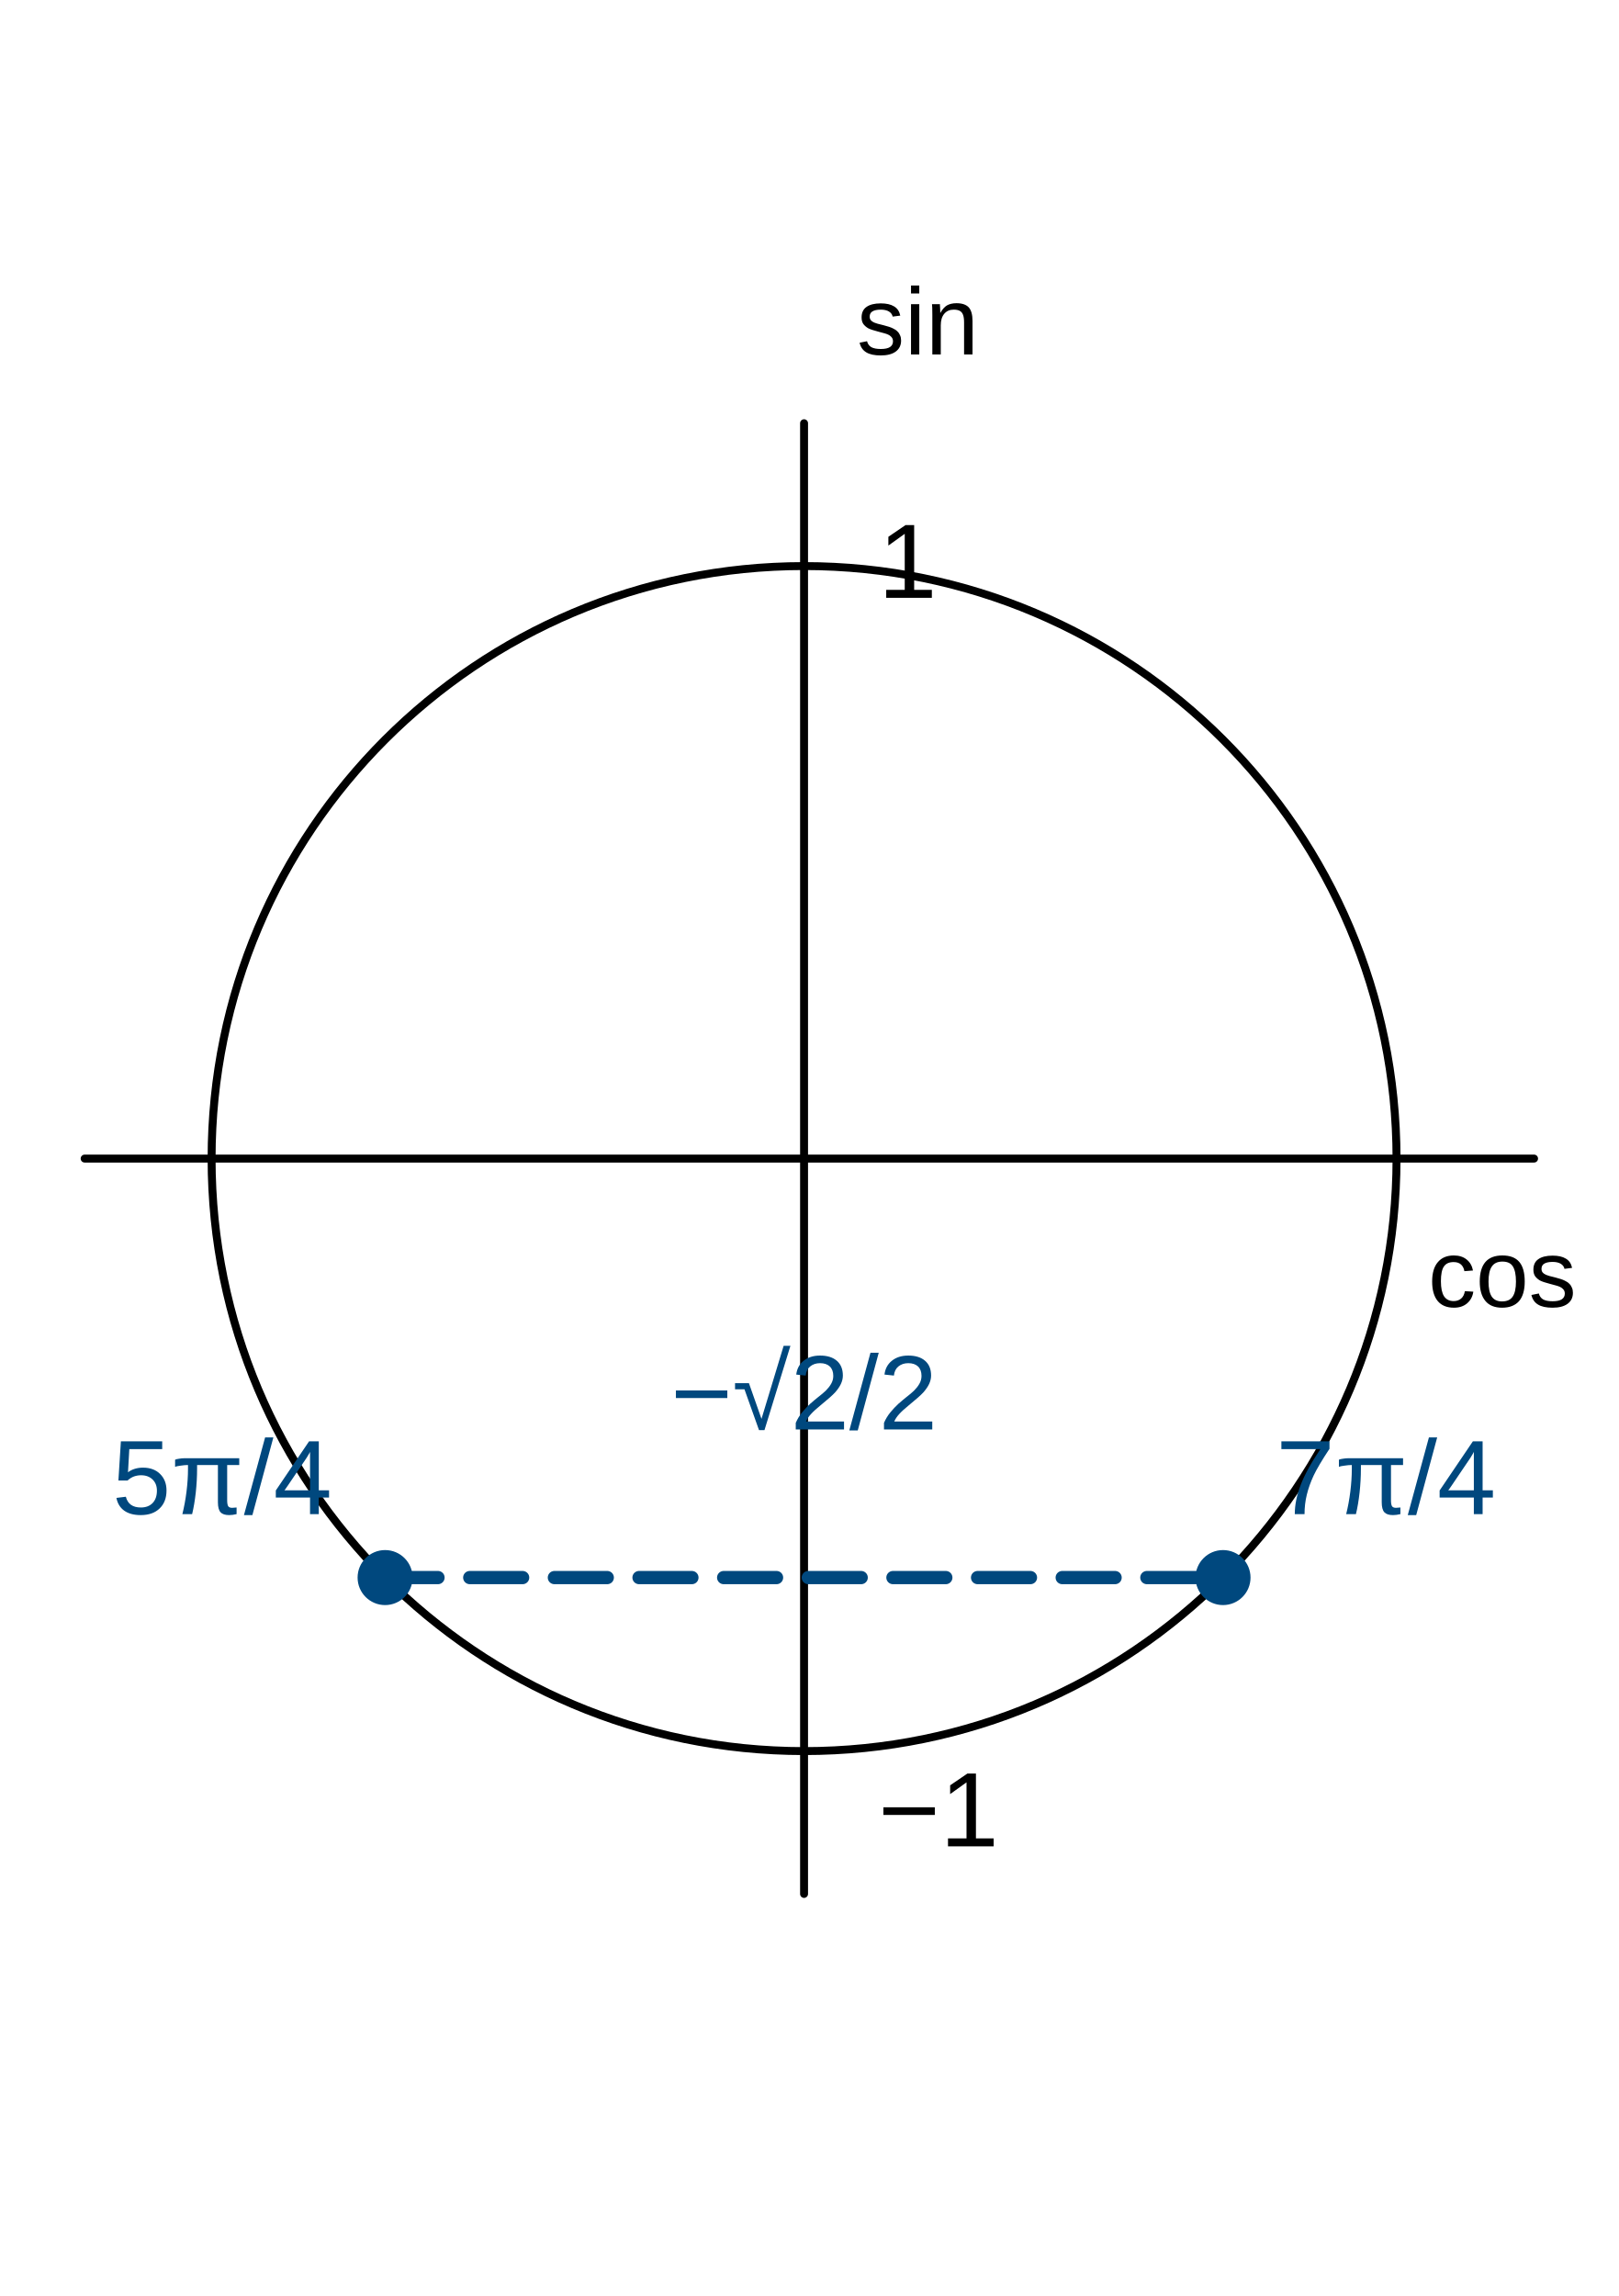
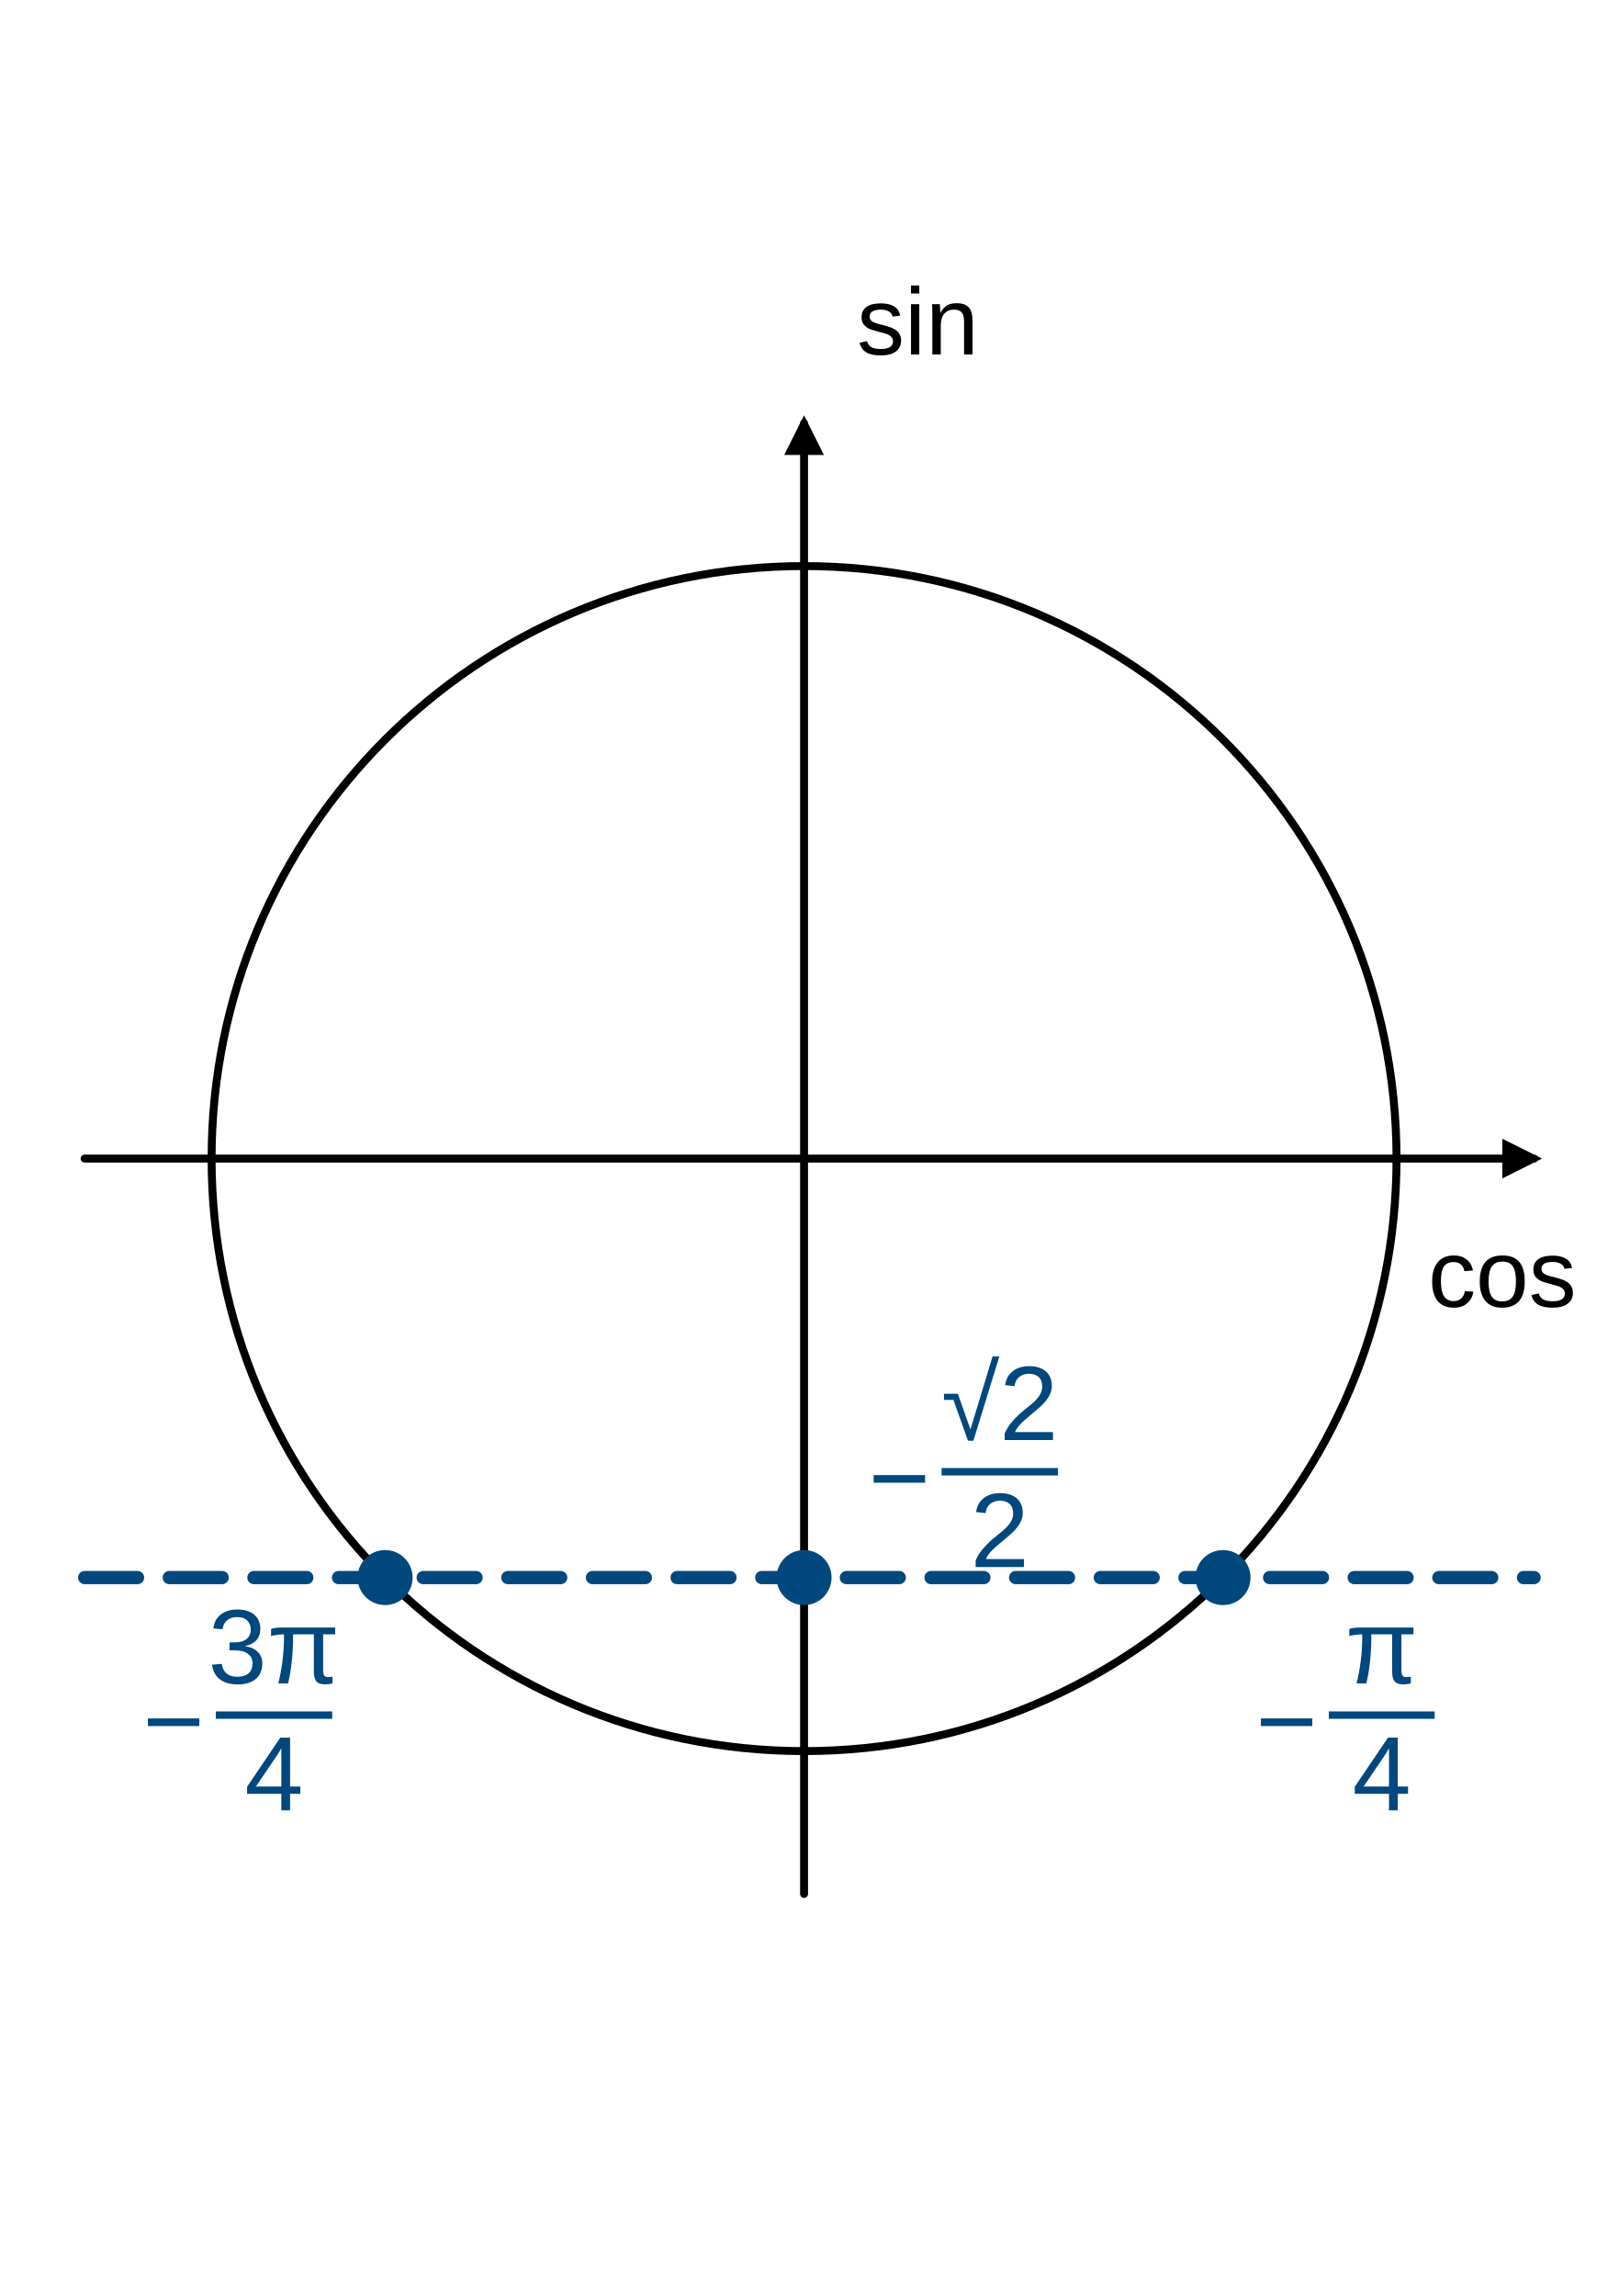
<svg xmlns="http://www.w3.org/2000/svg" width="153" height="217" viewBox="0 0 153 217" role="img" aria-labelledby="title desc">
+   <defs>
+     <marker id="axis-arrow" markerWidth="5" markerHeight="5" refX="4" refY="2.5" orient="auto">
+       <path d="M0,0 L5,2.5 L0,5 Z" fill="#000000" />
+     </marker>
+   </defs>
  <circle cx="76.0" cy="109.5" r="56.0" fill="none" stroke="#000000" stroke-width="0.75" stroke-linecap="round" stroke-linejoin="round" stroke-miterlimit="8" />
-   <line x1="8" y1="109.5" x2="145" y2="109.5" fill="none" stroke="#000000" stroke-width="0.75" stroke-linecap="round" stroke-linejoin="round" stroke-miterlimit="8" />
-   <line x1="76.0" y1="40" x2="76.0" y2="179" fill="none" stroke="#000000" stroke-width="0.75" stroke-linecap="round" stroke-linejoin="round" stroke-miterlimit="8" />
-   <line x1="36.4" y1="149.1" x2="115.6" y2="149.1" fill="none" stroke="#00487E" stroke-width="1.25" stroke-linecap="round" stroke-linejoin="round" stroke-miterlimit="8" stroke-dasharray="5,3" />
+   <line x1="8" y1="109.5" x2="145" y2="109.5" fill="none" stroke="#000000" stroke-width="0.75" stroke-linecap="round" stroke-linejoin="round" stroke-miterlimit="8" marker-end="url(#axis-arrow)" />
+   <line x1="76.0" y1="179" x2="76.0" y2="40" fill="none" stroke="#000000" stroke-width="0.75" stroke-linecap="round" stroke-linejoin="round" stroke-miterlimit="8" marker-end="url(#axis-arrow)" />
+   <line x1="8" y1="149.1" x2="145" y2="149.1" fill="none" stroke="#00487E" stroke-width="1.25" stroke-linecap="round" stroke-linejoin="round" stroke-miterlimit="8" stroke-dasharray="5,3" />
  <circle cx="36.4" cy="149.1" r="2.6" fill="#00487E" />
  <circle cx="115.6" cy="149.1" r="2.6" fill="#00487E" />
-   <text x="76" y="135.1" fill="#00487E" font-family="Liberation Sans, DejaVu Sans, sans-serif" font-size="10" text-anchor="middle">−√2/2</text>
-   <text x="31.4" y="143.1" fill="#00487E" font-family="Liberation Sans, DejaVu Sans, sans-serif" font-size="10" text-anchor="end">5π/4</text>
-   <text x="120.6" y="143.1" fill="#00487E" font-family="Liberation Sans, DejaVu Sans, sans-serif" font-size="10" text-anchor="start">7π/4</text>
-   <text x="83" y="56.5" fill="#000000" font-family="Liberation Sans, DejaVu Sans, sans-serif" font-size="10" text-anchor="start">1</text>
-   <text x="83" y="174.5" fill="#000000" font-family="Liberation Sans, DejaVu Sans, sans-serif" font-size="10" text-anchor="start">−1</text>
+   <circle cx="76" cy="149.1" r="2.6" fill="#00487E" />
+   <g data-angle="−√2/2" fill="#00487E" font-family="Liberation Sans, DejaVu Sans, sans-serif" font-size="10">
+     <text x="85" y="143.1" text-anchor="middle">−</text>
+     <text x="94.5" y="136.1" text-anchor="middle">√2</text>
+     <line x1="89" y1="139.1" x2="100" y2="139.1" stroke="#00487E" stroke-width="0.7" />
+     <text x="94.5" y="148.1" text-anchor="middle">2</text>
+   </g>
+   <g data-angle="−3π/4" fill="#00487E" font-family="Liberation Sans, DejaVu Sans, sans-serif" font-size="10">
+     <text x="16.4" y="166.1" text-anchor="middle">−</text>
+     <text x="25.9" y="159.1" text-anchor="middle">3π</text>
+     <line x1="20.4" y1="162.1" x2="31.4" y2="162.1" stroke="#00487E" stroke-width="0.7" />
+     <text x="25.9" y="171.1" text-anchor="middle">4</text>
+   </g>
+   <g data-angle="−π/4" fill="#00487E" font-family="Liberation Sans, DejaVu Sans, sans-serif" font-size="10">
+     <text x="121.6" y="166.1" text-anchor="middle">−</text>
+     <text x="130.6" y="159.1" text-anchor="middle">π</text>
+     <line x1="125.6" y1="162.1" x2="135.6" y2="162.1" stroke="#00487E" stroke-width="0.7" />
+     <text x="130.6" y="171.1" text-anchor="middle">4</text>
+   </g>
  <text x="149" y="123.5" fill="#000000" font-family="Liberation Sans, DejaVu Sans, sans-serif" font-size="9" text-anchor="end">cos</text>
  <text x="81" y="33.5" fill="#000000" font-family="Liberation Sans, DejaVu Sans, sans-serif" font-size="9" text-anchor="start">sin</text>
</svg>
